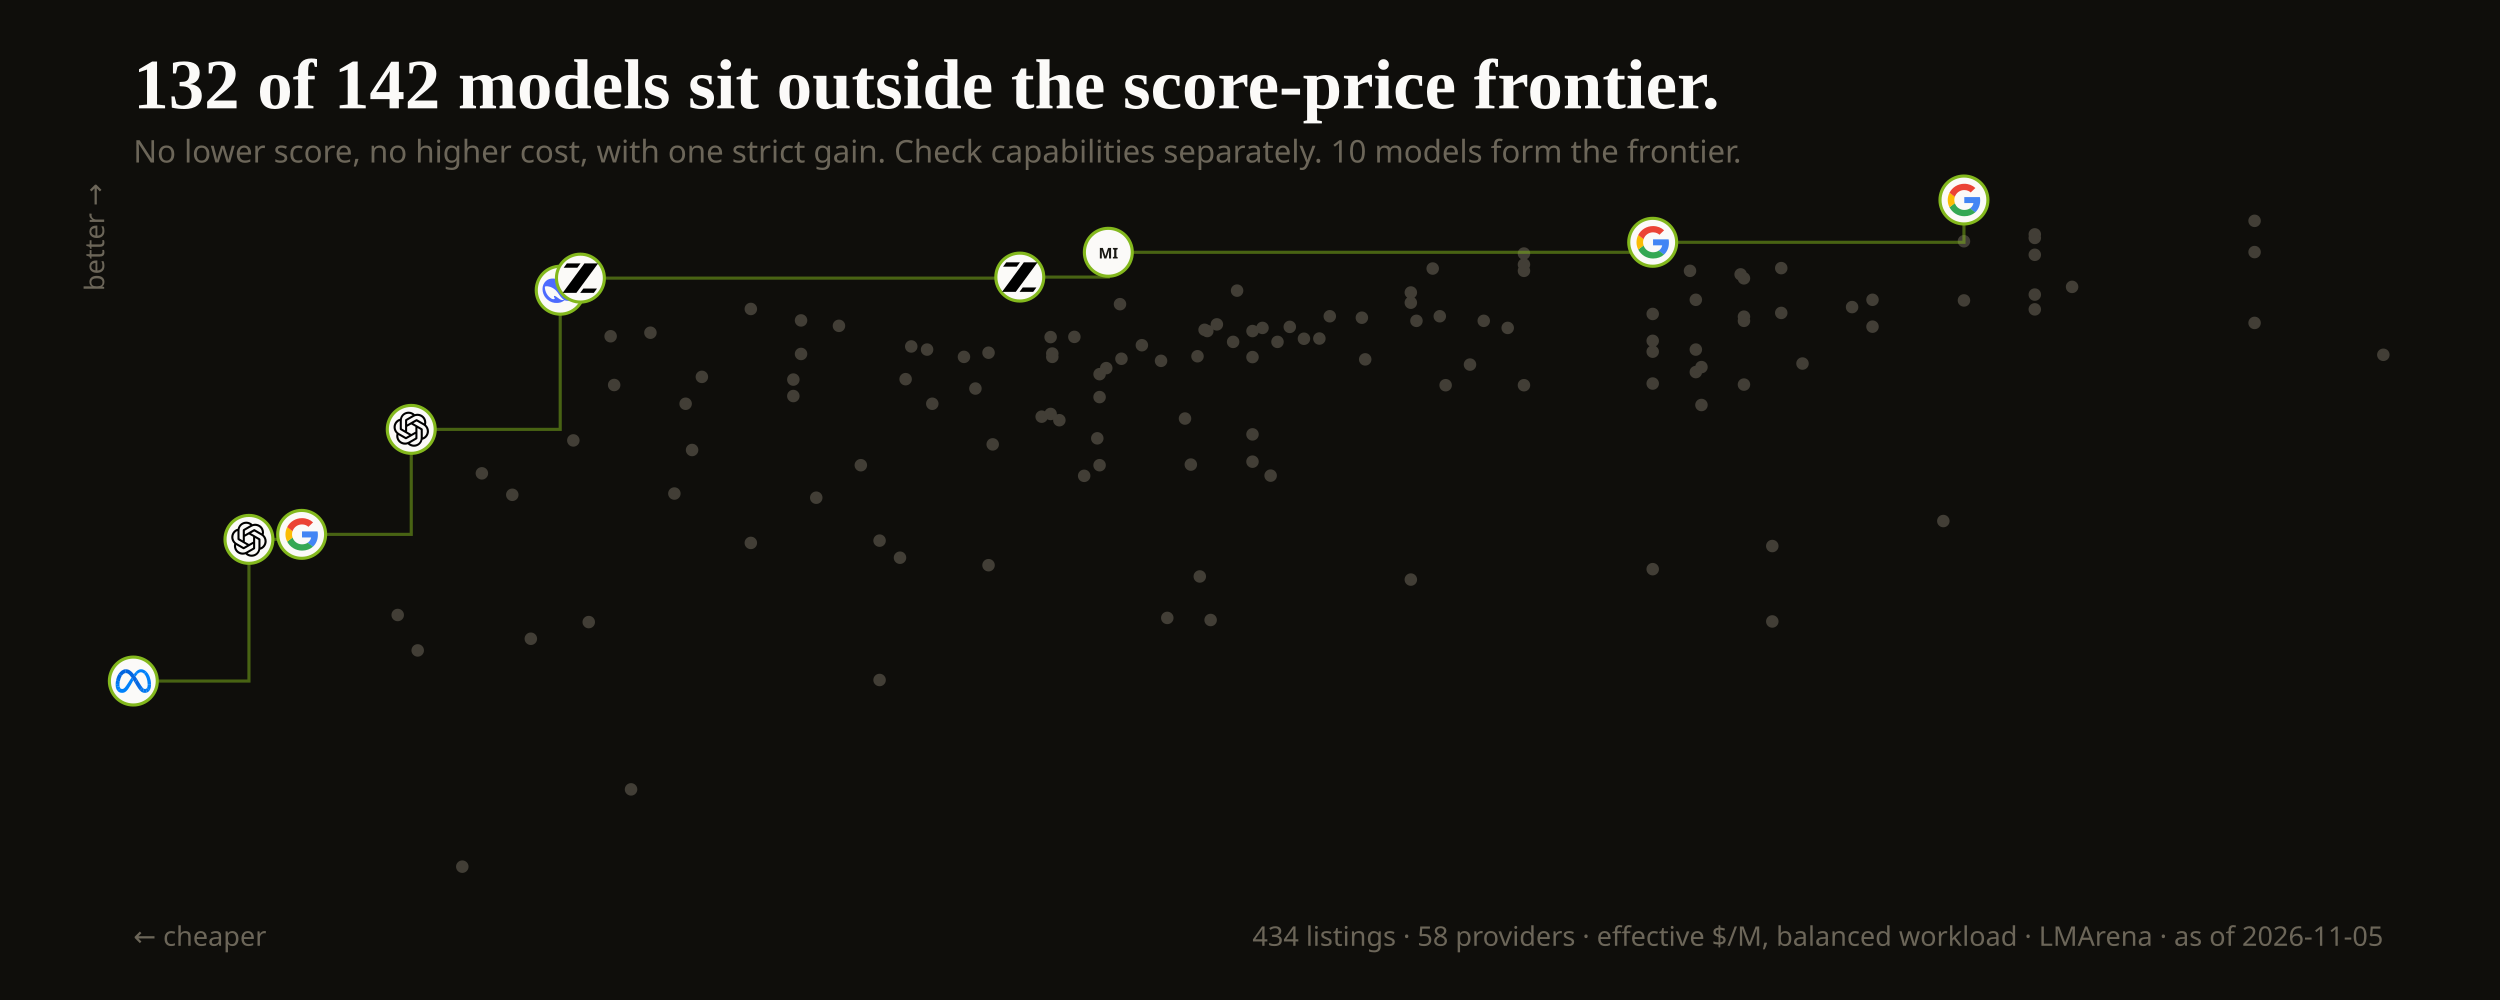
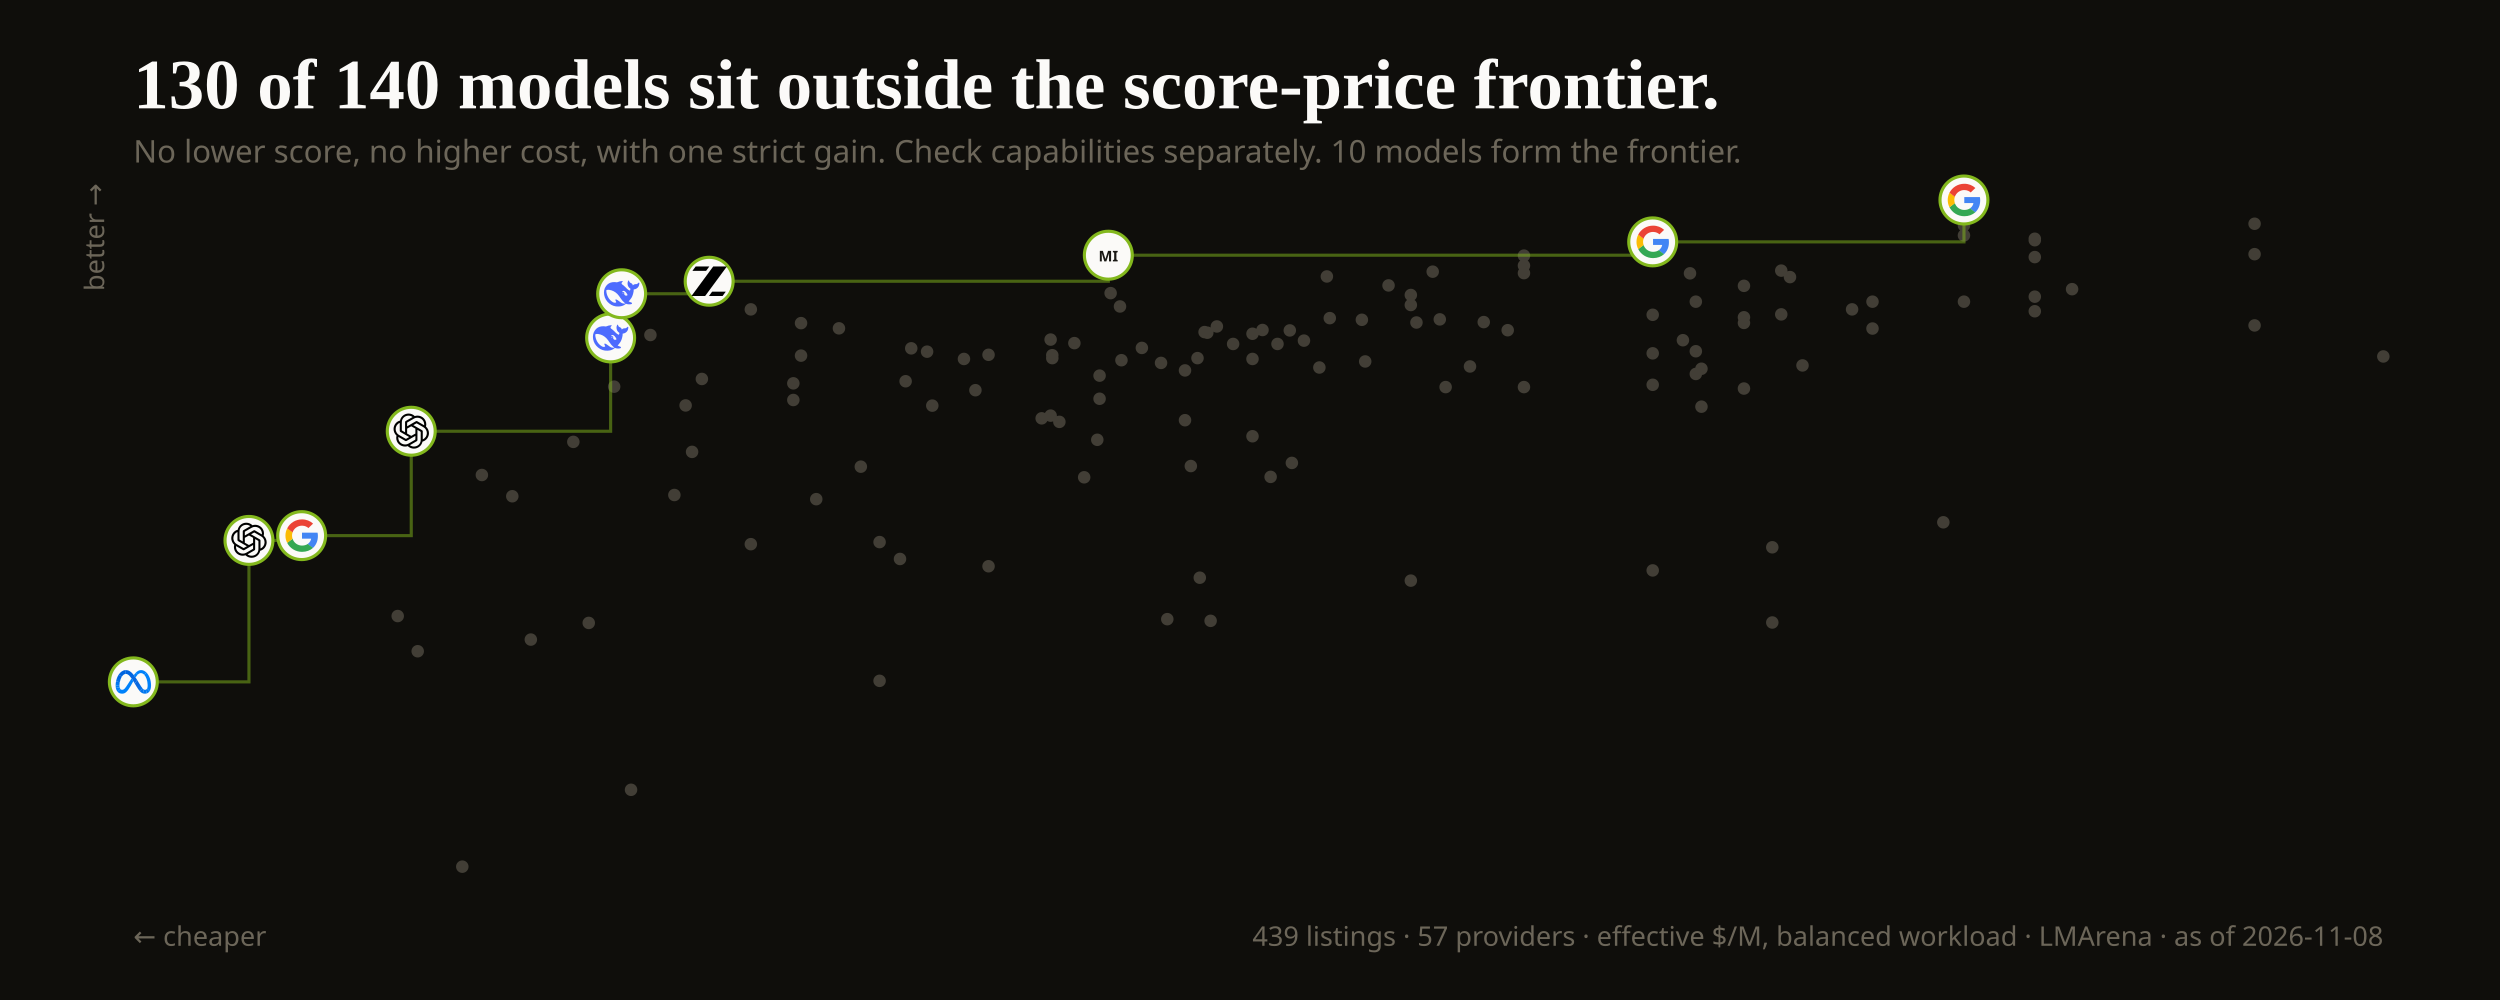
- <svg xmlns="http://www.w3.org/2000/svg" viewBox="0 0 1200 480" width="1200" height="480" role="img" aria-label="132 of 142 rated, priced models are off the score-price frontier. 10 are on it. Capability requirements are separate.">
+ <svg xmlns="http://www.w3.org/2000/svg" viewBox="0 0 1200 480" width="1200" height="480" role="img" aria-label="130 of 140 rated, priced models are off the score-price frontier. 10 are on it. Capability requirements are separate.">
  <rect width="1200" height="480" fill="#0F0E0B" />
-   <text x="64" y="52" fill="#FBFAF8" font-family="Georgia, 'Times New Roman', serif" font-size="34" font-weight="600">132 of 142 models sit outside the score-price frontier.</text>
+   <text x="64" y="52" fill="#FBFAF8" font-family="Georgia, 'Times New Roman', serif" font-size="34" font-weight="600">130 of 140 models sit outside the score-price frontier.</text>
  <text x="64" y="78" fill="#6C6659" font-family="system-ui, sans-serif" font-size="15">No lower score, no higher cost, with one strict gain. Check capabilities separately. 10 models form the frontier.</text>
-   <path d="M548.1 165.7m-3 0a3 3 0 1 0 6 0a3 3 0 1 0 -6 0M942.7 115.8m-3 0a3 3 0 1 0 6 0a3 3 0 1 0 -6 0M679.9 154.0m-3 0a3 3 0 1 0 6 0a3 3 0 1 0 -6 0M380.8 182.2m-3 0a3 3 0 1 0 6 0a3 3 0 1 0 -6 0M633.3 162.5m-3 0a3 3 0 1 0 6 0a3 3 0 1 0 -6 0M837.1 152.0m-3 0a3 3 0 1 0 6 0a3 3 0 1 0 -6 0M837.1 133.6m-3 0a3 3 0 1 0 6 0a3 3 0 1 0 -6 0M380.8 190.1m-3 0a3 3 0 1 0 6 0a3 3 0 1 0 -6 0M837.1 184.6m-3 0a3 3 0 1 0 6 0a3 3 0 1 0 -6 0M942.7 104.6m-3 0a3 3 0 1 0 6 0a3 3 0 1 0 -6 0M360.4 148.3m-3 0a3 3 0 1 0 6 0a3 3 0 1 0 -6 0M793.3 184.1m-3 0a3 3 0 1 0 6 0a3 3 0 1 0 -6 0M1082.2 155.0m-3 0a3 3 0 1 0 6 0a3 3 0 1 0 -6 0M731.5 121.7m-3 0a3 3 0 1 0 6 0a3 3 0 1 0 -6 0M1082.2 106.0m-3 0a3 3 0 1 0 6 0a3 3 0 1 0 -6 0M245.9 237.5m-3 0a3 3 0 1 0 6 0a3 3 0 1 0 -6 0M619.1 156.9m-3 0a3 3 0 1 0 6 0a3 3 0 1 0 -6 0M793.3 122.7m-3 0a3 3 0 1 0 6 0a3 3 0 1 0 -6 0M793.3 163.6m-3 0a3 3 0 1 0 6 0a3 3 0 1 0 -6 0M527.8 190.6m-3 0a3 3 0 1 0 6 0a3 3 0 1 0 -6 0M731.5 127.0m-3 0a3 3 0 1 0 6 0a3 3 0 1 0 -6 0M557.3 173.2m-3 0a3 3 0 1 0 6 0a3 3 0 1 0 -6 0M976.7 112.5m-3 0a3 3 0 1 0 6 0a3 3 0 1 0 -6 0M687.7 128.9m-3 0a3 3 0 1 0 6 0a3 3 0 1 0 -6 0M601.2 158.9m-3 0a3 3 0 1 0 6 0a3 3 0 1 0 -6 0M712.2 154.0m-3 0a3 3 0 1 0 6 0a3 3 0 1 0 -6 0M835.5 131.7m-3 0a3 3 0 1 0 6 0a3 3 0 1 0 -6 0M731.5 130.0m-3 0a3 3 0 1 0 6 0a3 3 0 1 0 -6 0M504.3 161.8m-3 0a3 3 0 1 0 6 0a3 3 0 1 0 -6 0M855.0 150.2m-3 0a3 3 0 1 0 6 0a3 3 0 1 0 -6 0M942.7 144.2m-3 0a3 3 0 1 0 6 0a3 3 0 1 0 -6 0M793.3 150.7m-3 0a3 3 0 1 0 6 0a3 3 0 1 0 -6 0M402.7 156.4m-3 0a3 3 0 1 0 6 0a3 3 0 1 0 -6 0M837.1 154.0m-3 0a3 3 0 1 0 6 0a3 3 0 1 0 -6 0M489.5 135.8m-3 0a3 3 0 1 0 6 0a3 3 0 1 0 -6 0M1082.2 121.0m-3 0a3 3 0 1 0 6 0a3 3 0 1 0 -6 0M537.6 146.0m-3 0a3 3 0 1 0 6 0a3 3 0 1 0 -6 0M515.7 161.7m-3 0a3 3 0 1 0 6 0a3 3 0 1 0 -6 0M976.7 141.4m-3 0a3 3 0 1 0 6 0a3 3 0 1 0 -6 0M811.2 130.0m-3 0a3 3 0 1 0 6 0a3 3 0 1 0 -6 0M693.9 184.9m-3 0a3 3 0 1 0 6 0a3 3 0 1 0 -6 0M793.3 168.8m-3 0a3 3 0 1 0 6 0a3 3 0 1 0 -6 0M994.6 137.7m-3 0a3 3 0 1 0 6 0a3 3 0 1 0 -6 0M691.1 151.8m-3 0a3 3 0 1 0 6 0a3 3 0 1 0 -6 0M293.1 161.4m-3 0a3 3 0 1 0 6 0a3 3 0 1 0 -6 0M434.7 182.0m-3 0a3 3 0 1 0 6 0a3 3 0 1 0 -6 0M593.8 139.5m-3 0a3 3 0 1 0 6 0a3 3 0 1 0 -6 0M591.9 164.1m-3 0a3 3 0 1 0 6 0a3 3 0 1 0 -6 0M677.2 145.3m-3 0a3 3 0 1 0 6 0a3 3 0 1 0 -6 0M976.7 122.3m-3 0a3 3 0 1 0 6 0a3 3 0 1 0 -6 0M677.2 140.4m-3 0a3 3 0 1 0 6 0a3 3 0 1 0 -6 0M312.2 159.7m-3 0a3 3 0 1 0 6 0a3 3 0 1 0 -6 0M384.5 153.8m-3 0a3 3 0 1 0 6 0a3 3 0 1 0 -6 0M578.2 158.3m-3 0a3 3 0 1 0 6 0a3 3 0 1 0 -6 0M723.7 157.4m-3 0a3 3 0 1 0 6 0a3 3 0 1 0 -6 0M527.8 179.6m-3 0a3 3 0 1 0 6 0a3 3 0 1 0 -6 0M508.5 201.7m-3 0a3 3 0 1 0 6 0a3 3 0 1 0 -6 0M705.6 175.0m-3 0a3 3 0 1 0 6 0a3 3 0 1 0 -6 0M889.0 147.4m-3 0a3 3 0 1 0 6 0a3 3 0 1 0 -6 0M476.5 213.3m-3 0a3 3 0 1 0 6 0a3 3 0 1 0 -6 0M538.3 172.2m-3 0a3 3 0 1 0 6 0a3 3 0 1 0 -6 0M468.2 186.5m-3 0a3 3 0 1 0 6 0a3 3 0 1 0 -6 0M531.0 176.7m-3 0a3 3 0 1 0 6 0a3 3 0 1 0 -6 0M574.8 171.0m-3 0a3 3 0 1 0 6 0a3 3 0 1 0 -6 0M294.8 184.8m-3 0a3 3 0 1 0 6 0a3 3 0 1 0 -6 0M855.0 128.7m-3 0a3 3 0 1 0 6 0a3 3 0 1 0 -6 0M898.8 143.9m-3 0a3 3 0 1 0 6 0a3 3 0 1 0 -6 0M606.0 157.4m-3 0a3 3 0 1 0 6 0a3 3 0 1 0 -6 0M526.7 210.4m-3 0a3 3 0 1 0 6 0a3 3 0 1 0 -6 0M638.3 151.8m-3 0a3 3 0 1 0 6 0a3 3 0 1 0 -6 0M976.7 114.2m-3 0a3 3 0 1 0 6 0a3 3 0 1 0 -6 0M336.9 180.9m-3 0a3 3 0 1 0 6 0a3 3 0 1 0 -6 0M653.7 152.5m-3 0a3 3 0 1 0 6 0a3 3 0 1 0 -6 0M332.2 216.0m-3 0a3 3 0 1 0 6 0a3 3 0 1 0 -6 0M579.5 158.9m-3 0a3 3 0 1 0 6 0a3 3 0 1 0 -6 0M865.2 174.5m-3 0a3 3 0 1 0 6 0a3 3 0 1 0 -6 0M504.3 198.7m-3 0a3 3 0 1 0 6 0a3 3 0 1 0 -6 0M601.2 208.5m-3 0a3 3 0 1 0 6 0a3 3 0 1 0 -6 0M437.4 166.3m-3 0a3 3 0 1 0 6 0a3 3 0 1 0 -6 0M976.7 148.5m-3 0a3 3 0 1 0 6 0a3 3 0 1 0 -6 0M814.0 167.8m-3 0a3 3 0 1 0 6 0a3 3 0 1 0 -6 0M527.8 223.3m-3 0a3 3 0 1 0 6 0a3 3 0 1 0 -6 0M731.5 184.9m-3 0a3 3 0 1 0 6 0a3 3 0 1 0 -6 0M584.1 155.7m-3 0a3 3 0 1 0 6 0a3 3 0 1 0 -6 0M898.8 156.8m-3 0a3 3 0 1 0 6 0a3 3 0 1 0 -6 0M445.0 167.8m-3 0a3 3 0 1 0 6 0a3 3 0 1 0 -6 0M474.5 169.3m-3 0a3 3 0 1 0 6 0a3 3 0 1 0 -6 0M505.1 171.3m-3 0a3 3 0 1 0 6 0a3 3 0 1 0 -6 0M462.7 171.3m-3 0a3 3 0 1 0 6 0a3 3 0 1 0 -6 0M505.1 169.7m-3 0a3 3 0 1 0 6 0a3 3 0 1 0 -6 0M609.9 228.3m-3 0a3 3 0 1 0 6 0a3 3 0 1 0 -6 0M814.0 178.6m-3 0a3 3 0 1 0 6 0a3 3 0 1 0 -6 0M568.8 200.9m-3 0a3 3 0 1 0 6 0a3 3 0 1 0 -6 0M323.7 236.9m-3 0a3 3 0 1 0 6 0a3 3 0 1 0 -6 0M1144.0 170.3m-3 0a3 3 0 1 0 6 0a3 3 0 1 0 -6 0M329.1 193.8m-3 0a3 3 0 1 0 6 0a3 3 0 1 0 -6 0M625.9 162.6m-3 0a3 3 0 1 0 6 0a3 3 0 1 0 -6 0M447.5 193.8m-3 0a3 3 0 1 0 6 0a3 3 0 1 0 -6 0M655.3 172.5m-3 0a3 3 0 1 0 6 0a3 3 0 1 0 -6 0M384.5 169.9m-3 0a3 3 0 1 0 6 0a3 3 0 1 0 -6 0M601.2 221.6m-3 0a3 3 0 1 0 6 0a3 3 0 1 0 -6 0M601.2 171.4m-3 0a3 3 0 1 0 6 0a3 3 0 1 0 -6 0M814.0 143.9m-3 0a3 3 0 1 0 6 0a3 3 0 1 0 -6 0M613.2 164.1m-3 0a3 3 0 1 0 6 0a3 3 0 1 0 -6 0M391.8 238.9m-3 0a3 3 0 1 0 6 0a3 3 0 1 0 -6 0M413.2 223.3m-3 0a3 3 0 1 0 6 0a3 3 0 1 0 -6 0M816.7 176.2m-3 0a3 3 0 1 0 6 0a3 3 0 1 0 -6 0M816.7 194.4m-3 0a3 3 0 1 0 6 0a3 3 0 1 0 -6 0M571.6 223.0m-3 0a3 3 0 1 0 6 0a3 3 0 1 0 -6 0M360.4 260.6m-3 0a3 3 0 1 0 6 0a3 3 0 1 0 -6 0M500.0 200.0m-3 0a3 3 0 1 0 6 0a3 3 0 1 0 -6 0M231.3 227.2m-3 0a3 3 0 1 0 6 0a3 3 0 1 0 -6 0M275.2 211.4m-3 0a3 3 0 1 0 6 0a3 3 0 1 0 -6 0M190.9 295.2m-3 0a3 3 0 1 0 6 0a3 3 0 1 0 -6 0M254.8 306.6m-3 0a3 3 0 1 0 6 0a3 3 0 1 0 -6 0M520.4 228.4m-3 0a3 3 0 1 0 6 0a3 3 0 1 0 -6 0M432.0 267.7m-3 0a3 3 0 1 0 6 0a3 3 0 1 0 -6 0M282.6 298.6m-3 0a3 3 0 1 0 6 0a3 3 0 1 0 -6 0M200.5 312.2m-3 0a3 3 0 1 0 6 0a3 3 0 1 0 -6 0M677.2 278.2m-3 0a3 3 0 1 0 6 0a3 3 0 1 0 -6 0M793.3 273.2m-3 0a3 3 0 1 0 6 0a3 3 0 1 0 -6 0M581.1 297.6m-3 0a3 3 0 1 0 6 0a3 3 0 1 0 -6 0M221.9 416.0m-3 0a3 3 0 1 0 6 0a3 3 0 1 0 -6 0M302.9 378.9m-3 0a3 3 0 1 0 6 0a3 3 0 1 0 -6 0M474.5 271.3m-3 0a3 3 0 1 0 6 0a3 3 0 1 0 -6 0M422.2 326.4m-3 0a3 3 0 1 0 6 0a3 3 0 1 0 -6 0M850.7 298.3m-3 0a3 3 0 1 0 6 0a3 3 0 1 0 -6 0M850.7 262.1m-3 0a3 3 0 1 0 6 0a3 3 0 1 0 -6 0M575.9 276.7m-3 0a3 3 0 1 0 6 0a3 3 0 1 0 -6 0M422.2 259.5m-3 0a3 3 0 1 0 6 0a3 3 0 1 0 -6 0M560.3 296.6m-3 0a3 3 0 1 0 6 0a3 3 0 1 0 -6 0M932.8 250.1m-3 0a3 3 0 1 0 6 0a3 3 0 1 0 -6 0" fill="#6C6659" fill-opacity="0.55" />
-   <path d="M64.0 326.9L119.5 326.9L119.5 258.9L144.8 258.9L144.8 256.5L197.4 256.5L197.4 206.1L268.9 206.1L268.9 139.3L278.6 139.3L278.6 133.5L489.5 133.5L489.5 133.0L532.0 133.0L532.0 121.1L793.3 121.1L793.3 116.3L942.7 116.3L942.7 96.0" fill="none" stroke="#83B81D" stroke-width="1.5" stroke-opacity="0.5" />
-   <circle cx="64.0" cy="326.9" r="11.5" fill="#FBFAF8" />
-   <circle cx="64.0" cy="326.9" r="11.5" fill="none" stroke="#83B81D" stroke-width="1.5" />
-   <svg x="55.5" y="318.4" width="17" height="17" viewBox="0 0 24 24">
+   <path d="M548.1 167.0m-3 0a3 3 0 1 0 6 0a3 3 0 1 0 -6 0M942.7 113.0m-3 0a3 3 0 1 0 6 0a3 3 0 1 0 -6 0M679.9 154.8m-3 0a3 3 0 1 0 6 0a3 3 0 1 0 -6 0M380.8 184.0m-3 0a3 3 0 1 0 6 0a3 3 0 1 0 -6 0M633.3 176.4m-3 0a3 3 0 1 0 6 0a3 3 0 1 0 -6 0M837.1 152.3m-3 0a3 3 0 1 0 6 0a3 3 0 1 0 -6 0M837.1 137.2m-3 0a3 3 0 1 0 6 0a3 3 0 1 0 -6 0M380.8 192.0m-3 0a3 3 0 1 0 6 0a3 3 0 1 0 -6 0M837.1 186.5m-3 0a3 3 0 1 0 6 0a3 3 0 1 0 -6 0M942.7 108.2m-3 0a3 3 0 1 0 6 0a3 3 0 1 0 -6 0M360.4 148.5m-3 0a3 3 0 1 0 6 0a3 3 0 1 0 -6 0M793.3 184.7m-3 0a3 3 0 1 0 6 0a3 3 0 1 0 -6 0M1082.2 156.2m-3 0a3 3 0 1 0 6 0a3 3 0 1 0 -6 0M731.5 122.7m-3 0a3 3 0 1 0 6 0a3 3 0 1 0 -6 0M1082.2 107.4m-3 0a3 3 0 1 0 6 0a3 3 0 1 0 -6 0M245.9 238.2m-3 0a3 3 0 1 0 6 0a3 3 0 1 0 -6 0M636.9 132.7m-3 0a3 3 0 1 0 6 0a3 3 0 1 0 -6 0M619.1 158.6m-3 0a3 3 0 1 0 6 0a3 3 0 1 0 -6 0M793.3 124.2m-3 0a3 3 0 1 0 6 0a3 3 0 1 0 -6 0M807.8 163.3m-3 0a3 3 0 1 0 6 0a3 3 0 1 0 -6 0M527.8 191.4m-3 0a3 3 0 1 0 6 0a3 3 0 1 0 -6 0M731.5 127.5m-3 0a3 3 0 1 0 6 0a3 3 0 1 0 -6 0M557.3 174.2m-3 0a3 3 0 1 0 6 0a3 3 0 1 0 -6 0M976.7 114.6m-3 0a3 3 0 1 0 6 0a3 3 0 1 0 -6 0M687.7 130.4m-3 0a3 3 0 1 0 6 0a3 3 0 1 0 -6 0M601.2 160.2m-3 0a3 3 0 1 0 6 0a3 3 0 1 0 -6 0M712.2 154.6m-3 0a3 3 0 1 0 6 0a3 3 0 1 0 -6 0M859.2 133.0m-3 0a3 3 0 1 0 6 0a3 3 0 1 0 -6 0M731.5 131.1m-3 0a3 3 0 1 0 6 0a3 3 0 1 0 -6 0M504.3 163.0m-3 0a3 3 0 1 0 6 0a3 3 0 1 0 -6 0M855.0 150.9m-3 0a3 3 0 1 0 6 0a3 3 0 1 0 -6 0M942.7 144.8m-3 0a3 3 0 1 0 6 0a3 3 0 1 0 -6 0M793.3 151.1m-3 0a3 3 0 1 0 6 0a3 3 0 1 0 -6 0M402.7 157.6m-3 0a3 3 0 1 0 6 0a3 3 0 1 0 -6 0M837.1 155.0m-3 0a3 3 0 1 0 6 0a3 3 0 1 0 -6 0M666.5 137.0m-3 0a3 3 0 1 0 6 0a3 3 0 1 0 -6 0M1082.2 122.0m-3 0a3 3 0 1 0 6 0a3 3 0 1 0 -6 0M537.6 147.1m-3 0a3 3 0 1 0 6 0a3 3 0 1 0 -6 0M515.7 164.7m-3 0a3 3 0 1 0 6 0a3 3 0 1 0 -6 0M976.7 142.4m-3 0a3 3 0 1 0 6 0a3 3 0 1 0 -6 0M811.2 131.2m-3 0a3 3 0 1 0 6 0a3 3 0 1 0 -6 0M693.9 185.8m-3 0a3 3 0 1 0 6 0a3 3 0 1 0 -6 0M793.3 169.6m-3 0a3 3 0 1 0 6 0a3 3 0 1 0 -6 0M994.6 138.8m-3 0a3 3 0 1 0 6 0a3 3 0 1 0 -6 0M691.1 153.3m-3 0a3 3 0 1 0 6 0a3 3 0 1 0 -6 0M434.7 183.0m-3 0a3 3 0 1 0 6 0a3 3 0 1 0 -6 0M533.1 140.7m-3 0a3 3 0 1 0 6 0a3 3 0 1 0 -6 0M591.9 165.1m-3 0a3 3 0 1 0 6 0a3 3 0 1 0 -6 0M677.2 146.4m-3 0a3 3 0 1 0 6 0a3 3 0 1 0 -6 0M976.7 123.4m-3 0a3 3 0 1 0 6 0a3 3 0 1 0 -6 0M677.2 141.6m-3 0a3 3 0 1 0 6 0a3 3 0 1 0 -6 0M312.2 160.8m-3 0a3 3 0 1 0 6 0a3 3 0 1 0 -6 0M384.5 155.1m-3 0a3 3 0 1 0 6 0a3 3 0 1 0 -6 0M578.2 159.4m-3 0a3 3 0 1 0 6 0a3 3 0 1 0 -6 0M723.7 158.5m-3 0a3 3 0 1 0 6 0a3 3 0 1 0 -6 0M527.8 180.3m-3 0a3 3 0 1 0 6 0a3 3 0 1 0 -6 0M508.5 202.5m-3 0a3 3 0 1 0 6 0a3 3 0 1 0 -6 0M705.6 175.9m-3 0a3 3 0 1 0 6 0a3 3 0 1 0 -6 0M889.0 148.5m-3 0a3 3 0 1 0 6 0a3 3 0 1 0 -6 0M538.3 172.9m-3 0a3 3 0 1 0 6 0a3 3 0 1 0 -6 0M468.2 187.3m-3 0a3 3 0 1 0 6 0a3 3 0 1 0 -6 0M568.8 177.8m-3 0a3 3 0 1 0 6 0a3 3 0 1 0 -6 0M574.8 171.9m-3 0a3 3 0 1 0 6 0a3 3 0 1 0 -6 0M294.8 185.6m-3 0a3 3 0 1 0 6 0a3 3 0 1 0 -6 0M855.0 129.9m-3 0a3 3 0 1 0 6 0a3 3 0 1 0 -6 0M898.8 144.8m-3 0a3 3 0 1 0 6 0a3 3 0 1 0 -6 0M606.0 158.4m-3 0a3 3 0 1 0 6 0a3 3 0 1 0 -6 0M526.7 211.1m-3 0a3 3 0 1 0 6 0a3 3 0 1 0 -6 0M638.3 152.7m-3 0a3 3 0 1 0 6 0a3 3 0 1 0 -6 0M976.7 115.3m-3 0a3 3 0 1 0 6 0a3 3 0 1 0 -6 0M336.9 181.9m-3 0a3 3 0 1 0 6 0a3 3 0 1 0 -6 0M653.7 153.5m-3 0a3 3 0 1 0 6 0a3 3 0 1 0 -6 0M332.2 216.9m-3 0a3 3 0 1 0 6 0a3 3 0 1 0 -6 0M579.5 159.7m-3 0a3 3 0 1 0 6 0a3 3 0 1 0 -6 0M865.2 175.4m-3 0a3 3 0 1 0 6 0a3 3 0 1 0 -6 0M504.3 199.5m-3 0a3 3 0 1 0 6 0a3 3 0 1 0 -6 0M601.2 209.4m-3 0a3 3 0 1 0 6 0a3 3 0 1 0 -6 0M437.4 167.2m-3 0a3 3 0 1 0 6 0a3 3 0 1 0 -6 0M976.7 149.4m-3 0a3 3 0 1 0 6 0a3 3 0 1 0 -6 0M814.0 168.6m-3 0a3 3 0 1 0 6 0a3 3 0 1 0 -6 0M731.5 185.8m-3 0a3 3 0 1 0 6 0a3 3 0 1 0 -6 0M584.1 156.7m-3 0a3 3 0 1 0 6 0a3 3 0 1 0 -6 0M898.8 157.7m-3 0a3 3 0 1 0 6 0a3 3 0 1 0 -6 0M445.0 168.8m-3 0a3 3 0 1 0 6 0a3 3 0 1 0 -6 0M474.5 170.3m-3 0a3 3 0 1 0 6 0a3 3 0 1 0 -6 0M505.1 171.9m-3 0a3 3 0 1 0 6 0a3 3 0 1 0 -6 0M462.7 172.3m-3 0a3 3 0 1 0 6 0a3 3 0 1 0 -6 0M505.1 170.5m-3 0a3 3 0 1 0 6 0a3 3 0 1 0 -6 0M609.9 228.9m-3 0a3 3 0 1 0 6 0a3 3 0 1 0 -6 0M814.0 179.5m-3 0a3 3 0 1 0 6 0a3 3 0 1 0 -6 0M568.8 201.7m-3 0a3 3 0 1 0 6 0a3 3 0 1 0 -6 0M323.7 237.6m-3 0a3 3 0 1 0 6 0a3 3 0 1 0 -6 0M1144.0 171.1m-3 0a3 3 0 1 0 6 0a3 3 0 1 0 -6 0M329.1 194.6m-3 0a3 3 0 1 0 6 0a3 3 0 1 0 -6 0M625.9 163.5m-3 0a3 3 0 1 0 6 0a3 3 0 1 0 -6 0M447.5 194.7m-3 0a3 3 0 1 0 6 0a3 3 0 1 0 -6 0M655.3 173.5m-3 0a3 3 0 1 0 6 0a3 3 0 1 0 -6 0M384.5 170.7m-3 0a3 3 0 1 0 6 0a3 3 0 1 0 -6 0M620.1 222.2m-3 0a3 3 0 1 0 6 0a3 3 0 1 0 -6 0M601.2 172.3m-3 0a3 3 0 1 0 6 0a3 3 0 1 0 -6 0M814.0 144.8m-3 0a3 3 0 1 0 6 0a3 3 0 1 0 -6 0M613.2 165.1m-3 0a3 3 0 1 0 6 0a3 3 0 1 0 -6 0M391.8 239.6m-3 0a3 3 0 1 0 6 0a3 3 0 1 0 -6 0M413.2 224.0m-3 0a3 3 0 1 0 6 0a3 3 0 1 0 -6 0M816.7 177.0m-3 0a3 3 0 1 0 6 0a3 3 0 1 0 -6 0M816.7 195.2m-3 0a3 3 0 1 0 6 0a3 3 0 1 0 -6 0M571.6 223.7m-3 0a3 3 0 1 0 6 0a3 3 0 1 0 -6 0M360.4 261.2m-3 0a3 3 0 1 0 6 0a3 3 0 1 0 -6 0M500.0 200.8m-3 0a3 3 0 1 0 6 0a3 3 0 1 0 -6 0M231.3 228.0m-3 0a3 3 0 1 0 6 0a3 3 0 1 0 -6 0M275.2 212.1m-3 0a3 3 0 1 0 6 0a3 3 0 1 0 -6 0M190.9 295.7m-3 0a3 3 0 1 0 6 0a3 3 0 1 0 -6 0M254.8 307.0m-3 0a3 3 0 1 0 6 0a3 3 0 1 0 -6 0M520.4 229.1m-3 0a3 3 0 1 0 6 0a3 3 0 1 0 -6 0M432.0 268.3m-3 0a3 3 0 1 0 6 0a3 3 0 1 0 -6 0M282.6 299.0m-3 0a3 3 0 1 0 6 0a3 3 0 1 0 -6 0M200.5 312.6m-3 0a3 3 0 1 0 6 0a3 3 0 1 0 -6 0M677.2 278.7m-3 0a3 3 0 1 0 6 0a3 3 0 1 0 -6 0M793.3 273.8m-3 0a3 3 0 1 0 6 0a3 3 0 1 0 -6 0M581.1 298.0m-3 0a3 3 0 1 0 6 0a3 3 0 1 0 -6 0M221.9 416.0m-3 0a3 3 0 1 0 6 0a3 3 0 1 0 -6 0M302.9 379.1m-3 0a3 3 0 1 0 6 0a3 3 0 1 0 -6 0M474.5 271.8m-3 0a3 3 0 1 0 6 0a3 3 0 1 0 -6 0M422.2 326.8m-3 0a3 3 0 1 0 6 0a3 3 0 1 0 -6 0M850.7 298.8m-3 0a3 3 0 1 0 6 0a3 3 0 1 0 -6 0M850.7 262.7m-3 0a3 3 0 1 0 6 0a3 3 0 1 0 -6 0M575.9 277.3m-3 0a3 3 0 1 0 6 0a3 3 0 1 0 -6 0M422.2 260.2m-3 0a3 3 0 1 0 6 0a3 3 0 1 0 -6 0M560.3 297.2m-3 0a3 3 0 1 0 6 0a3 3 0 1 0 -6 0M932.8 250.7m-3 0a3 3 0 1 0 6 0a3 3 0 1 0 -6 0" fill="#6C6659" fill-opacity="0.55" />
+   <path d="M64.0 327.3L119.5 327.3L119.5 259.4L144.8 259.4L144.8 257.1L197.4 257.1L197.4 207.0L293.1 207.0L293.1 162.2L298.4 162.2L298.4 141.0L340.4 141.0L340.4 135.0L532.0 135.0L532.0 122.5L793.3 122.5L793.3 116.1L942.7 116.1L942.7 96.0" fill="none" stroke="#83B81D" stroke-width="1.5" stroke-opacity="0.5" />
+   <circle cx="64.0" cy="327.3" r="11.5" fill="#FBFAF8" />
+   <circle cx="64.0" cy="327.3" r="11.5" fill="none" stroke="#83B81D" stroke-width="1.5" />
+   <svg x="55.5" y="318.8" width="17" height="17" viewBox="0 0 24 24">
    <path d="M6.897 4h-.024l-.031 2.615h.022c1.715 0 3.046 1.357 5.94 6.246l.175.297.012.02 1.62-2.438-.012-.019a48.763 48.763 0 00-1.098-1.716 28.01 28.01 0 00-1.175-1.629C10.413 4.932 8.812 4 6.896 4z" fill="url(#lobe-icons-meta-0-_R_0_)" />
    <path d="M6.873 4C4.95 4.01 3.247 5.258 2.02 7.17a4.352 4.352 0 00-.01.017l2.254 1.231.011-.017c.718-1.083 1.61-1.774 2.568-1.785h.021L6.896 4h-.023z" fill="url(#lobe-icons-meta-1-_R_0_)" />
    <path d="M2.019 7.17l-.011.017C1.2 8.447.598 9.995.274 11.664l-.005.022 2.534.6.004-.022c.27-1.467.786-2.828 1.456-3.845l.011-.017L2.02 7.17z" fill="url(#lobe-icons-meta-2-_R_0_)" />
    <path d="M2.807 12.264l-2.533-.6-.005.022c-.177.918-.267 1.851-.269 2.786v.023l2.598.233v-.023a12.591 12.591 0 01.21-2.44z" fill="url(#lobe-icons-meta-3-_R_0_)" />
    <path d="M2.677 15.537a5.462 5.462 0 01-.079-.813v-.022L0 14.468v.024a8.89 8.89 0 00.146 1.652l2.535-.585a4.106 4.106 0 01-.004-.022z" fill="url(#lobe-icons-meta-4-_R_0_)" />
    <path d="M3.27 16.89c-.284-.31-.484-.756-.589-1.328l-.004-.021-2.535.585.004.021c.192 1.01.568 1.85 1.106 2.487l.014.017 2.018-1.745a2.106 2.106 0 01-.015-.016z" fill="url(#lobe-icons-meta-5-_R_0_)" />
    <path d="M10.78 9.654c-1.528 2.35-2.454 3.825-2.454 3.825-2.035 3.2-2.739 3.917-3.871 3.917a1.545 1.545 0 01-1.186-.508l-2.017 1.744.014.017C2.01 19.518 3.058 20 4.356 20c1.963 0 3.374-.928 5.884-5.33l1.766-3.13a41.283 41.283 0 00-1.227-1.886z" fill="#0082FB" />
    <path d="M13.502 5.946l-.016.016c-.4.43-.786.908-1.16 1.416.378.483.768 1.024 1.175 1.63.48-.743.928-1.345 1.367-1.807l.016-.016-1.382-1.24z" fill="url(#lobe-icons-meta-6-_R_0_)" />
    <path d="M20.918 5.713C19.853 4.633 18.583 4 17.225 4c-1.432 0-2.637.787-3.723 1.944l-.016.016 1.382 1.24.016-.017c.715-.747 1.408-1.12 2.176-1.12.826 0 1.6.39 2.27 1.075l.015.016 1.589-1.425-.016-.016z" fill="#0082FB" />
    <path d="M23.998 14.125c-.06-3.467-1.27-6.566-3.064-8.396l-.016-.016-1.588 1.424.015.016c1.35 1.392 2.277 3.98 2.361 6.971v.023h2.292v-.022z" fill="url(#lobe-icons-meta-7-_R_0_)" />
    <path d="M23.998 14.15v-.023h-2.292v.022c.004.14.006.282.006.424 0 .815-.121 1.474-.368 1.95l-.011.022 1.708 1.782.013-.02c.62-.96.946-2.293.946-3.91 0-.083 0-.165-.002-.247z" fill="url(#lobe-icons-meta-8-_R_0_)" />
    <path d="M21.344 16.52l-.011.02c-.214.402-.519.67-.917.787l.778 2.462a3.493 3.493 0 00.438-.182 3.558 3.558 0 001.366-1.218l.044-.065.012-.02-1.71-1.784z" fill="url(#lobe-icons-meta-9-_R_0_)" />
    <path d="M19.92 17.393c-.262 0-.492-.039-.718-.14l-.798 2.522c.449.153.927.222 1.46.222.492 0 .943-.073 1.352-.215l-.78-2.462c-.167.05-.341.075-.517.073z" fill="url(#lobe-icons-meta-10-_R_0_)" />
    <path d="M18.323 16.534l-.014-.017-1.836 1.914.016.017c.637.682 1.246 1.105 1.937 1.337l.797-2.52c-.291-.125-.573-.353-.9-.731z" fill="url(#lobe-icons-meta-11-_R_0_)" />
    <path d="M18.309 16.515c-.55-.642-1.232-1.712-2.303-3.44l-1.396-2.336-.011-.02-1.62 2.438.012.02.989 1.668c.959 1.61 1.74 2.774 2.493 3.585l.016.016 1.834-1.914a2.353 2.353 0 01-.014-.017z" fill="url(#lobe-icons-meta-12-_R_0_)" />
    <defs>
      <linearGradient id="lobe-icons-meta-0-_R_0_" x1="75.897%" x2="26.312%" y1="89.199%" y2="12.194%">
        <stop offset=".06%" stop-color="#0867DF" />
        <stop offset="45.39%" stop-color="#0668E1" />
        <stop offset="85.91%" stop-color="#0064E0" />
      </linearGradient>
      <linearGradient id="lobe-icons-meta-1-_R_0_" x1="21.67%" x2="97.068%" y1="75.874%" y2="23.985%">
        <stop offset="13.23%" stop-color="#0064DF" />
        <stop offset="99.88%" stop-color="#0064E0" />
      </linearGradient>
      <linearGradient id="lobe-icons-meta-2-_R_0_" x1="38.263%" x2="60.895%" y1="89.127%" y2="16.131%">
        <stop offset="1.47%" stop-color="#0072EC" />
        <stop offset="68.81%" stop-color="#0064DF" />
      </linearGradient>
      <linearGradient id="lobe-icons-meta-3-_R_0_" x1="47.032%" x2="52.15%" y1="90.19%" y2="15.745%">
        <stop offset="7.31%" stop-color="#007CF6" />
        <stop offset="99.43%" stop-color="#0072EC" />
      </linearGradient>
      <linearGradient id="lobe-icons-meta-4-_R_0_" x1="52.155%" x2="47.591%" y1="58.301%" y2="37.004%">
        <stop offset="7.31%" stop-color="#007FF9" />
        <stop offset="100%" stop-color="#007CF6" />
      </linearGradient>
      <linearGradient id="lobe-icons-meta-5-_R_0_" x1="37.689%" x2="61.961%" y1="12.502%" y2="63.624%">
        <stop offset="7.31%" stop-color="#007FF9" />
        <stop offset="100%" stop-color="#0082FB" />
      </linearGradient>
      <linearGradient id="lobe-icons-meta-6-_R_0_" x1="34.808%" x2="62.313%" y1="68.859%" y2="23.174%">
        <stop offset="27.99%" stop-color="#007FF8" />
        <stop offset="91.41%" stop-color="#0082FB" />
      </linearGradient>
      <linearGradient id="lobe-icons-meta-7-_R_0_" x1="43.762%" x2="57.602%" y1="6.235%" y2="98.514%">
        <stop offset="0%" stop-color="#0082FB" />
        <stop offset="99.95%" stop-color="#0081FA" />
      </linearGradient>
      <linearGradient id="lobe-icons-meta-8-_R_0_" x1="60.055%" x2="39.88%" y1="4.661%" y2="69.077%">
        <stop offset="6.19%" stop-color="#0081FA" />
        <stop offset="100%" stop-color="#0080F9" />
      </linearGradient>
      <linearGradient id="lobe-icons-meta-9-_R_0_" x1="30.282%" x2="61.081%" y1="59.32%" y2="33.244%">
        <stop offset="0%" stop-color="#027AF3" />
        <stop offset="100%" stop-color="#0080F9" />
      </linearGradient>
      <linearGradient id="lobe-icons-meta-10-_R_0_" x1="20.433%" x2="82.112%" y1="50.001%" y2="50.001%">
        <stop offset="0%" stop-color="#0377EF" />
        <stop offset="99.94%" stop-color="#0279F1" />
      </linearGradient>
      <linearGradient id="lobe-icons-meta-11-_R_0_" x1="40.303%" x2="72.394%" y1="35.298%" y2="57.811%">
        <stop offset=".19%" stop-color="#0471E9" />
        <stop offset="100%" stop-color="#0377EF" />
      </linearGradient>
      <linearGradient id="lobe-icons-meta-12-_R_0_" x1="32.254%" x2="68.003%" y1="19.719%" y2="84.908%">
        <stop offset="27.65%" stop-color="#0867DF" />
        <stop offset="100%" stop-color="#0471E9" />
      </linearGradient>
    </defs>
  </svg>
-   <circle cx="119.5" cy="258.9" r="11.5" fill="#FBFAF8" />
-   <circle cx="119.5" cy="258.9" r="11.5" fill="none" stroke="#83B81D" stroke-width="1.5" />
-   <svg x="111.0" y="250.4" width="17" height="17" viewBox="0 0 24 24">
+   <circle cx="119.5" cy="259.4" r="11.5" fill="#FBFAF8" />
+   <circle cx="119.5" cy="259.4" r="11.5" fill="none" stroke="#83B81D" stroke-width="1.5" />
+   <svg x="111.0" y="250.9" width="17" height="17" viewBox="0 0 24 24">
    <path d="M9.205 8.658v-2.26c0-.19.072-.333.238-.428l4.543-2.616c.619-.357 1.356-.523 2.117-.523 2.854 0 4.662 2.212 4.662 4.566 0 .167 0 .357-.024.547l-4.71-2.759a.797.797 0 00-.856 0l-5.97 3.473zm10.609 8.8V12.06c0-.333-.143-.57-.429-.737l-5.97-3.473 1.95-1.118a.433.433 0 01.476 0l4.543 2.617c1.309.76 2.189 2.378 2.189 3.948 0 1.808-1.07 3.473-2.76 4.163zM7.802 12.703l-1.95-1.142c-.167-.095-.239-.238-.239-.428V5.899c0-2.545 1.95-4.472 4.591-4.472 1 0 1.927.333 2.712.928L8.23 5.067c-.285.166-.428.404-.428.737v6.898zM12 15.128l-2.795-1.57v-3.33L12 8.658l2.795 1.57v3.33L12 15.128zm1.796 7.23c-1 0-1.927-.332-2.712-.927l4.686-2.712c.285-.166.428-.404.428-.737v-6.898l1.974 1.142c.167.095.238.238.238.428v5.233c0 2.545-1.974 4.472-4.614 4.472zm-5.637-5.303l-4.544-2.617c-1.308-.761-2.188-2.378-2.188-3.948A4.482 4.482 0 014.21 6.327v5.423c0 .333.143.571.428.738l5.947 3.449-1.95 1.118a.432.432 0 01-.476 0zm-.262 3.9c-2.688 0-4.662-2.021-4.662-4.519 0-.19.024-.38.047-.57l4.686 2.71c.286.167.571.167.856 0l5.97-3.448v2.26c0 .19-.07.333-.237.428l-4.543 2.616c-.619.357-1.356.523-2.117.523zm5.899 2.83a5.947 5.947 0 005.827-4.756C22.287 18.339 24 15.84 24 13.296c0-1.665-.713-3.282-1.998-4.448.119-.5.19-.999.19-1.498 0-3.401-2.759-5.947-5.946-5.947-.642 0-1.26.095-1.88.31A5.962 5.962 0 0010.205 0a5.947 5.947 0 00-5.827 4.757C1.713 5.447 0 7.945 0 10.49c0 1.666.713 3.283 1.998 4.448-.119.5-.19 1-.19 1.499 0 3.401 2.759 5.946 5.946 5.946.642 0 1.26-.095 1.88-.309a5.96 5.96 0 004.162 1.713z" />
  </svg>
-   <circle cx="144.8" cy="256.5" r="11.5" fill="#FBFAF8" />
-   <circle cx="144.8" cy="256.5" r="11.5" fill="none" stroke="#83B81D" stroke-width="1.5" />
-   <svg x="136.3" y="248.0" width="17" height="17" viewBox="0 0 24 24">
+   <circle cx="144.8" cy="257.1" r="11.5" fill="#FBFAF8" />
+   <circle cx="144.8" cy="257.1" r="11.5" fill="none" stroke="#83B81D" stroke-width="1.5" />
+   <svg x="136.3" y="248.6" width="17" height="17" viewBox="0 0 24 24">
    <path d="M23 12.245c0-.905-.075-1.565-.236-2.25h-10.54v4.083h6.186c-.124 1.014-.797 2.542-2.294 3.569l-.021.136 3.332 2.53.23.022C21.779 18.417 23 15.593 23 12.245z" fill="#4285F4" />
    <path d="M12.225 23c3.03 0 5.574-.978 7.433-2.665l-3.542-2.688c-.948.648-2.22 1.1-3.891 1.1a6.745 6.745 0 01-6.386-4.572l-.132.011-3.465 2.628-.045.124C4.043 20.531 7.835 23 12.225 23z" fill="#34A853" />
    <path d="M5.84 14.175A6.65 6.65 0 015.463 12c0-.758.138-1.491.361-2.175l-.006-.147-3.508-2.67-.115.054A10.831 10.831 0 001 12c0 1.772.436 3.447 1.197 4.938l3.642-2.763z" fill="#FBBC05" />
    <path d="M12.225 5.253c2.108 0 3.529.892 4.34 1.638l3.167-3.031C17.787 2.088 15.255 1 12.225 1 7.834 1 4.043 3.469 2.197 7.062l3.63 2.763a6.77 6.77 0 016.398-4.572z" fill="#EB4335" />
  </svg>
-   <circle cx="197.4" cy="206.1" r="11.5" fill="#FBFAF8" />
-   <circle cx="197.4" cy="206.1" r="11.5" fill="none" stroke="#83B81D" stroke-width="1.5" />
-   <svg x="188.9" y="197.6" width="17" height="17" viewBox="0 0 24 24">
+   <circle cx="197.4" cy="207.0" r="11.5" fill="#FBFAF8" />
+   <circle cx="197.4" cy="207.0" r="11.5" fill="none" stroke="#83B81D" stroke-width="1.5" />
+   <svg x="188.9" y="198.5" width="17" height="17" viewBox="0 0 24 24">
    <path d="M9.205 8.658v-2.26c0-.19.072-.333.238-.428l4.543-2.616c.619-.357 1.356-.523 2.117-.523 2.854 0 4.662 2.212 4.662 4.566 0 .167 0 .357-.024.547l-4.71-2.759a.797.797 0 00-.856 0l-5.97 3.473zm10.609 8.8V12.06c0-.333-.143-.57-.429-.737l-5.97-3.473 1.95-1.118a.433.433 0 01.476 0l4.543 2.617c1.309.76 2.189 2.378 2.189 3.948 0 1.808-1.07 3.473-2.76 4.163zM7.802 12.703l-1.95-1.142c-.167-.095-.239-.238-.239-.428V5.899c0-2.545 1.95-4.472 4.591-4.472 1 0 1.927.333 2.712.928L8.23 5.067c-.285.166-.428.404-.428.737v6.898zM12 15.128l-2.795-1.57v-3.33L12 8.658l2.795 1.57v3.33L12 15.128zm1.796 7.23c-1 0-1.927-.332-2.712-.927l4.686-2.712c.285-.166.428-.404.428-.737v-6.898l1.974 1.142c.167.095.238.238.238.428v5.233c0 2.545-1.974 4.472-4.614 4.472zm-5.637-5.303l-4.544-2.617c-1.308-.761-2.188-2.378-2.188-3.948A4.482 4.482 0 014.21 6.327v5.423c0 .333.143.571.428.738l5.947 3.449-1.95 1.118a.432.432 0 01-.476 0zm-.262 3.9c-2.688 0-4.662-2.021-4.662-4.519 0-.19.024-.38.047-.57l4.686 2.71c.286.167.571.167.856 0l5.97-3.448v2.26c0 .19-.07.333-.237.428l-4.543 2.616c-.619.357-1.356.523-2.117.523zm5.899 2.83a5.947 5.947 0 005.827-4.756C22.287 18.339 24 15.84 24 13.296c0-1.665-.713-3.282-1.998-4.448.119-.5.19-.999.19-1.498 0-3.401-2.759-5.947-5.946-5.947-.642 0-1.26.095-1.88.31A5.962 5.962 0 0010.205 0a5.947 5.947 0 00-5.827 4.757C1.713 5.447 0 7.945 0 10.49c0 1.666.713 3.283 1.998 4.448-.119.5-.19 1-.19 1.499 0 3.401 2.759 5.946 5.946 5.946.642 0 1.26-.095 1.88-.309a5.96 5.96 0 004.162 1.713z" />
  </svg>
-   <circle cx="268.9" cy="139.3" r="11.5" fill="#FBFAF8" />
-   <circle cx="268.9" cy="139.3" r="11.5" fill="none" stroke="#83B81D" stroke-width="1.5" />
-   <svg x="260.4" y="130.8" width="17" height="17" viewBox="0 0 24 24">
+   <circle cx="293.1" cy="162.2" r="11.5" fill="#FBFAF8" />
+   <circle cx="293.1" cy="162.2" r="11.5" fill="none" stroke="#83B81D" stroke-width="1.5" />
+   <svg x="284.6" y="153.7" width="17" height="17" viewBox="0 0 24 24">
    <path d="M23.748 4.482c-.254-.124-.364.113-.512.234-.051.039-.094.09-.137.136-.372.397-.806.657-1.373.626-.829-.046-1.537.214-2.163.848-.133-.782-.575-1.248-1.247-1.548-.352-.156-.708-.311-.955-.65-.172-.241-.219-.51-.305-.774-.055-.16-.11-.323-.293-.35-.2-.031-.278.136-.356.276-.313.572-.434 1.202-.422 1.84.027 1.436.633 2.58 1.838 3.393.137.093.172.187.129.323-.082.28-.18.552-.266.833-.055.179-.137.217-.329.14a5.526 5.526 0 01-1.736-1.18c-.857-.828-1.631-1.742-2.597-2.458a11.365 11.365 0 00-.689-.471c-.985-.957.13-1.743.388-1.836.27-.098.093-.432-.779-.428-.872.004-1.67.295-2.687.684a3.055 3.055 0 01-.465.137 9.597 9.597 0 00-2.883-.102c-1.885.21-3.39 1.102-4.497 2.623C.082 8.606-.231 10.684.152 12.85c.403 2.284 1.569 4.175 3.36 5.653 1.858 1.533 3.997 2.284 6.438 2.14 1.482-.085 3.133-.284 4.994-1.86.47.234.962.327 1.78.397.63.059 1.236-.03 1.705-.128.735-.156.684-.837.419-.961-2.155-1.004-1.682-.595-2.113-.926 1.096-1.296 2.746-2.642 3.392-7.003.05-.347.007-.565 0-.845-.004-.17.035-.237.23-.256a4.173 4.173 0 001.545-.475c1.396-.763 1.96-2.015 2.093-3.517.02-.23-.004-.467-.247-.588zM11.581 18c-2.089-1.642-3.102-2.183-3.52-2.16-.392.024-.321.471-.235.763.09.288.207.486.371.739.114.167.192.416-.113.603-.673.416-1.842-.14-1.897-.167-1.361-.802-2.5-1.86-3.301-3.307-.774-1.393-1.224-2.887-1.298-4.482-.02-.386.093-.522.477-.592a4.696 4.696 0 011.529-.039c2.132.312 3.946 1.265 5.468 2.774.868.86 1.525 1.887 2.202 2.891.72 1.066 1.494 2.082 2.48 2.914.348.292.625.514.891.677-.802.09-2.14.11-3.054-.614zm1-6.44a.306.306 0 01.415-.287.302.302 0 01.2.288.306.306 0 01-.31.307.303.303 0 01-.304-.308zm3.11 1.596c-.2.081-.399.151-.59.16a1.245 1.245 0 01-.798-.254c-.274-.23-.47-.358-.552-.758a1.73 1.73 0 01.016-.588c.07-.327-.008-.537-.239-.727-.187-.156-.426-.199-.688-.199a.559.559 0 01-.254-.078c-.11-.054-.2-.19-.114-.358.028-.054.16-.186.192-.21.356-.202.767-.136 1.146.016.352.144.618.408 1.001.782.391.451.462.576.685.914.176.265.336.537.445.848.067.195-.019.354-.25.452z" fill="#4D6BFE" />
  </svg>
-   <circle cx="278.6" cy="133.5" r="11.5" fill="#FBFAF8" />
-   <circle cx="278.6" cy="133.5" r="11.5" fill="none" stroke="#83B81D" stroke-width="1.5" />
-   <svg x="270.1" y="125.0" width="17" height="17" viewBox="0 0 24 24">
+   <circle cx="298.4" cy="141.0" r="11.5" fill="#FBFAF8" />
+   <circle cx="298.4" cy="141.0" r="11.5" fill="none" stroke="#83B81D" stroke-width="1.5" />
+   <svg x="289.9" y="132.5" width="17" height="17" viewBox="0 0 24 24">
+     <path d="M23.748 4.482c-.254-.124-.364.113-.512.234-.051.039-.094.09-.137.136-.372.397-.806.657-1.373.626-.829-.046-1.537.214-2.163.848-.133-.782-.575-1.248-1.247-1.548-.352-.156-.708-.311-.955-.65-.172-.241-.219-.51-.305-.774-.055-.16-.11-.323-.293-.35-.2-.031-.278.136-.356.276-.313.572-.434 1.202-.422 1.84.027 1.436.633 2.58 1.838 3.393.137.093.172.187.129.323-.082.28-.18.552-.266.833-.055.179-.137.217-.329.14a5.526 5.526 0 01-1.736-1.18c-.857-.828-1.631-1.742-2.597-2.458a11.365 11.365 0 00-.689-.471c-.985-.957.13-1.743.388-1.836.27-.098.093-.432-.779-.428-.872.004-1.67.295-2.687.684a3.055 3.055 0 01-.465.137 9.597 9.597 0 00-2.883-.102c-1.885.21-3.39 1.102-4.497 2.623C.082 8.606-.231 10.684.152 12.85c.403 2.284 1.569 4.175 3.36 5.653 1.858 1.533 3.997 2.284 6.438 2.14 1.482-.085 3.133-.284 4.994-1.86.47.234.962.327 1.78.397.63.059 1.236-.03 1.705-.128.735-.156.684-.837.419-.961-2.155-1.004-1.682-.595-2.113-.926 1.096-1.296 2.746-2.642 3.392-7.003.05-.347.007-.565 0-.845-.004-.17.035-.237.23-.256a4.173 4.173 0 001.545-.475c1.396-.763 1.96-2.015 2.093-3.517.02-.23-.004-.467-.247-.588zM11.581 18c-2.089-1.642-3.102-2.183-3.52-2.16-.392.024-.321.471-.235.763.09.288.207.486.371.739.114.167.192.416-.113.603-.673.416-1.842-.14-1.897-.167-1.361-.802-2.5-1.86-3.301-3.307-.774-1.393-1.224-2.887-1.298-4.482-.02-.386.093-.522.477-.592a4.696 4.696 0 011.529-.039c2.132.312 3.946 1.265 5.468 2.774.868.86 1.525 1.887 2.202 2.891.72 1.066 1.494 2.082 2.48 2.914.348.292.625.514.891.677-.802.09-2.14.11-3.054-.614zm1-6.44a.306.306 0 01.415-.287.302.302 0 01.2.288.306.306 0 01-.31.307.303.303 0 01-.304-.308zm3.11 1.596c-.2.081-.399.151-.59.16a1.245 1.245 0 01-.798-.254c-.274-.23-.47-.358-.552-.758a1.73 1.73 0 01.016-.588c.07-.327-.008-.537-.239-.727-.187-.156-.426-.199-.688-.199a.559.559 0 01-.254-.078c-.11-.054-.2-.19-.114-.358.028-.054.16-.186.192-.21.356-.202.767-.136 1.146.016.352.144.618.408 1.001.782.391.451.462.576.685.914.176.265.336.537.445.848.067.195-.019.354-.25.452z" fill="#4D6BFE" />
+   </svg>
+   <circle cx="340.4" cy="135.0" r="11.5" fill="#FBFAF8" />
+   <circle cx="340.4" cy="135.0" r="11.5" fill="none" stroke="#83B81D" stroke-width="1.5" />
+   <svg x="331.9" y="126.5" width="17" height="17" viewBox="0 0 24 24">
    <path d="M12.105 2L9.927 4.953H.653L2.83 2h9.276zM23.254 19.048L21.078 22h-9.242l2.174-2.952h9.244zM24 2L9.264 22H0L14.736 2H24z" />
  </svg>
-   <circle cx="489.5" cy="133.0" r="11.5" fill="#FBFAF8" />
-   <circle cx="489.5" cy="133.0" r="11.5" fill="none" stroke="#83B81D" stroke-width="1.5" />
-   <svg x="481.0" y="124.5" width="17" height="17" viewBox="0 0 24 24">
-     <path d="M12.105 2L9.927 4.953H.653L2.83 2h9.276zM23.254 19.048L21.078 22h-9.242l2.174-2.952h9.244zM24 2L9.264 22H0L14.736 2H24z" />
-   </svg>
-   <circle cx="532.0" cy="121.1" r="11.5" fill="#FBFAF8" />
-   <circle cx="532.0" cy="121.1" r="11.5" fill="none" stroke="#83B81D" stroke-width="1.5" />
-   <svg x="523.5" y="112.6" width="17" height="17" viewBox="0 0 24 24">
+   <circle cx="532.0" cy="122.5" r="11.5" fill="#FBFAF8" />
+   <circle cx="532.0" cy="122.5" r="11.5" fill="none" stroke="#83B81D" stroke-width="1.5" />
+   <svg x="523.5" y="114.0" width="17" height="17" viewBox="0 0 24 24">
    <text x="12" y="16.2" text-anchor="middle" font-family="ui-sans-serif, system-ui, sans-serif" font-size="10" font-weight="650" fill="#191814">MI</text>
  </svg>
-   <circle cx="793.3" cy="116.3" r="11.5" fill="#FBFAF8" />
-   <circle cx="793.3" cy="116.3" r="11.5" fill="none" stroke="#83B81D" stroke-width="1.5" />
-   <svg x="784.8" y="107.8" width="17" height="17" viewBox="0 0 24 24">
+   <circle cx="793.3" cy="116.1" r="11.5" fill="#FBFAF8" />
+   <circle cx="793.3" cy="116.1" r="11.5" fill="none" stroke="#83B81D" stroke-width="1.5" />
+   <svg x="784.8" y="107.6" width="17" height="17" viewBox="0 0 24 24">
    <path d="M23 12.245c0-.905-.075-1.565-.236-2.25h-10.54v4.083h6.186c-.124 1.014-.797 2.542-2.294 3.569l-.021.136 3.332 2.53.23.022C21.779 18.417 23 15.593 23 12.245z" fill="#4285F4" />
    <path d="M12.225 23c3.03 0 5.574-.978 7.433-2.665l-3.542-2.688c-.948.648-2.22 1.1-3.891 1.1a6.745 6.745 0 01-6.386-4.572l-.132.011-3.465 2.628-.045.124C4.043 20.531 7.835 23 12.225 23z" fill="#34A853" />
    <path d="M5.84 14.175A6.65 6.65 0 015.463 12c0-.758.138-1.491.361-2.175l-.006-.147-3.508-2.67-.115.054A10.831 10.831 0 001 12c0 1.772.436 3.447 1.197 4.938l3.642-2.763z" fill="#FBBC05" />
    <path d="M12.225 5.253c2.108 0 3.529.892 4.34 1.638l3.167-3.031C17.787 2.088 15.255 1 12.225 1 7.834 1 4.043 3.469 2.197 7.062l3.63 2.763a6.77 6.77 0 016.398-4.572z" fill="#EB4335" />
  </svg>
  <circle cx="942.7" cy="96.0" r="11.5" fill="#FBFAF8" />
  <circle cx="942.7" cy="96.0" r="11.5" fill="none" stroke="#83B81D" stroke-width="1.5" />
  <svg x="934.2" y="87.5" width="17" height="17" viewBox="0 0 24 24">
    <path d="M23 12.245c0-.905-.075-1.565-.236-2.25h-10.54v4.083h6.186c-.124 1.014-.797 2.542-2.294 3.569l-.021.136 3.332 2.53.23.022C21.779 18.417 23 15.593 23 12.245z" fill="#4285F4" />
    <path d="M12.225 23c3.03 0 5.574-.978 7.433-2.665l-3.542-2.688c-.948.648-2.22 1.1-3.891 1.1a6.745 6.745 0 01-6.386-4.572l-.132.011-3.465 2.628-.045.124C4.043 20.531 7.835 23 12.225 23z" fill="#34A853" />
    <path d="M5.84 14.175A6.65 6.65 0 015.463 12c0-.758.138-1.491.361-2.175l-.006-.147-3.508-2.67-.115.054A10.831 10.831 0 001 12c0 1.772.436 3.447 1.197 4.938l3.642-2.763z" fill="#FBBC05" />
    <path d="M12.225 5.253c2.108 0 3.529.892 4.34 1.638l3.167-3.031C17.787 2.088 15.255 1 12.225 1 7.834 1 4.043 3.469 2.197 7.062l3.63 2.763a6.77 6.77 0 016.398-4.572z" fill="#EB4335" />
  </svg>
  <text x="64" y="454" fill="#6C6659" font-family="system-ui, sans-serif" font-size="13">← cheaper</text>
-   <text x="1144" y="454" fill="#6C6659" font-family="system-ui, sans-serif" font-size="13" text-anchor="end">434 listings · 58 providers · effective $/M, balanced workload · LMArena · as of 2026-11-05</text>
+   <text x="1144" y="454" fill="#6C6659" font-family="system-ui, sans-serif" font-size="13" text-anchor="end">439 listings · 57 providers · effective $/M, balanced workload · LMArena · as of 2026-11-08</text>
  <text x="50" y="88" fill="#6C6659" font-family="system-ui, sans-serif" font-size="13" transform="rotate(-90 50 88)" text-anchor="end">better →</text>
</svg>
